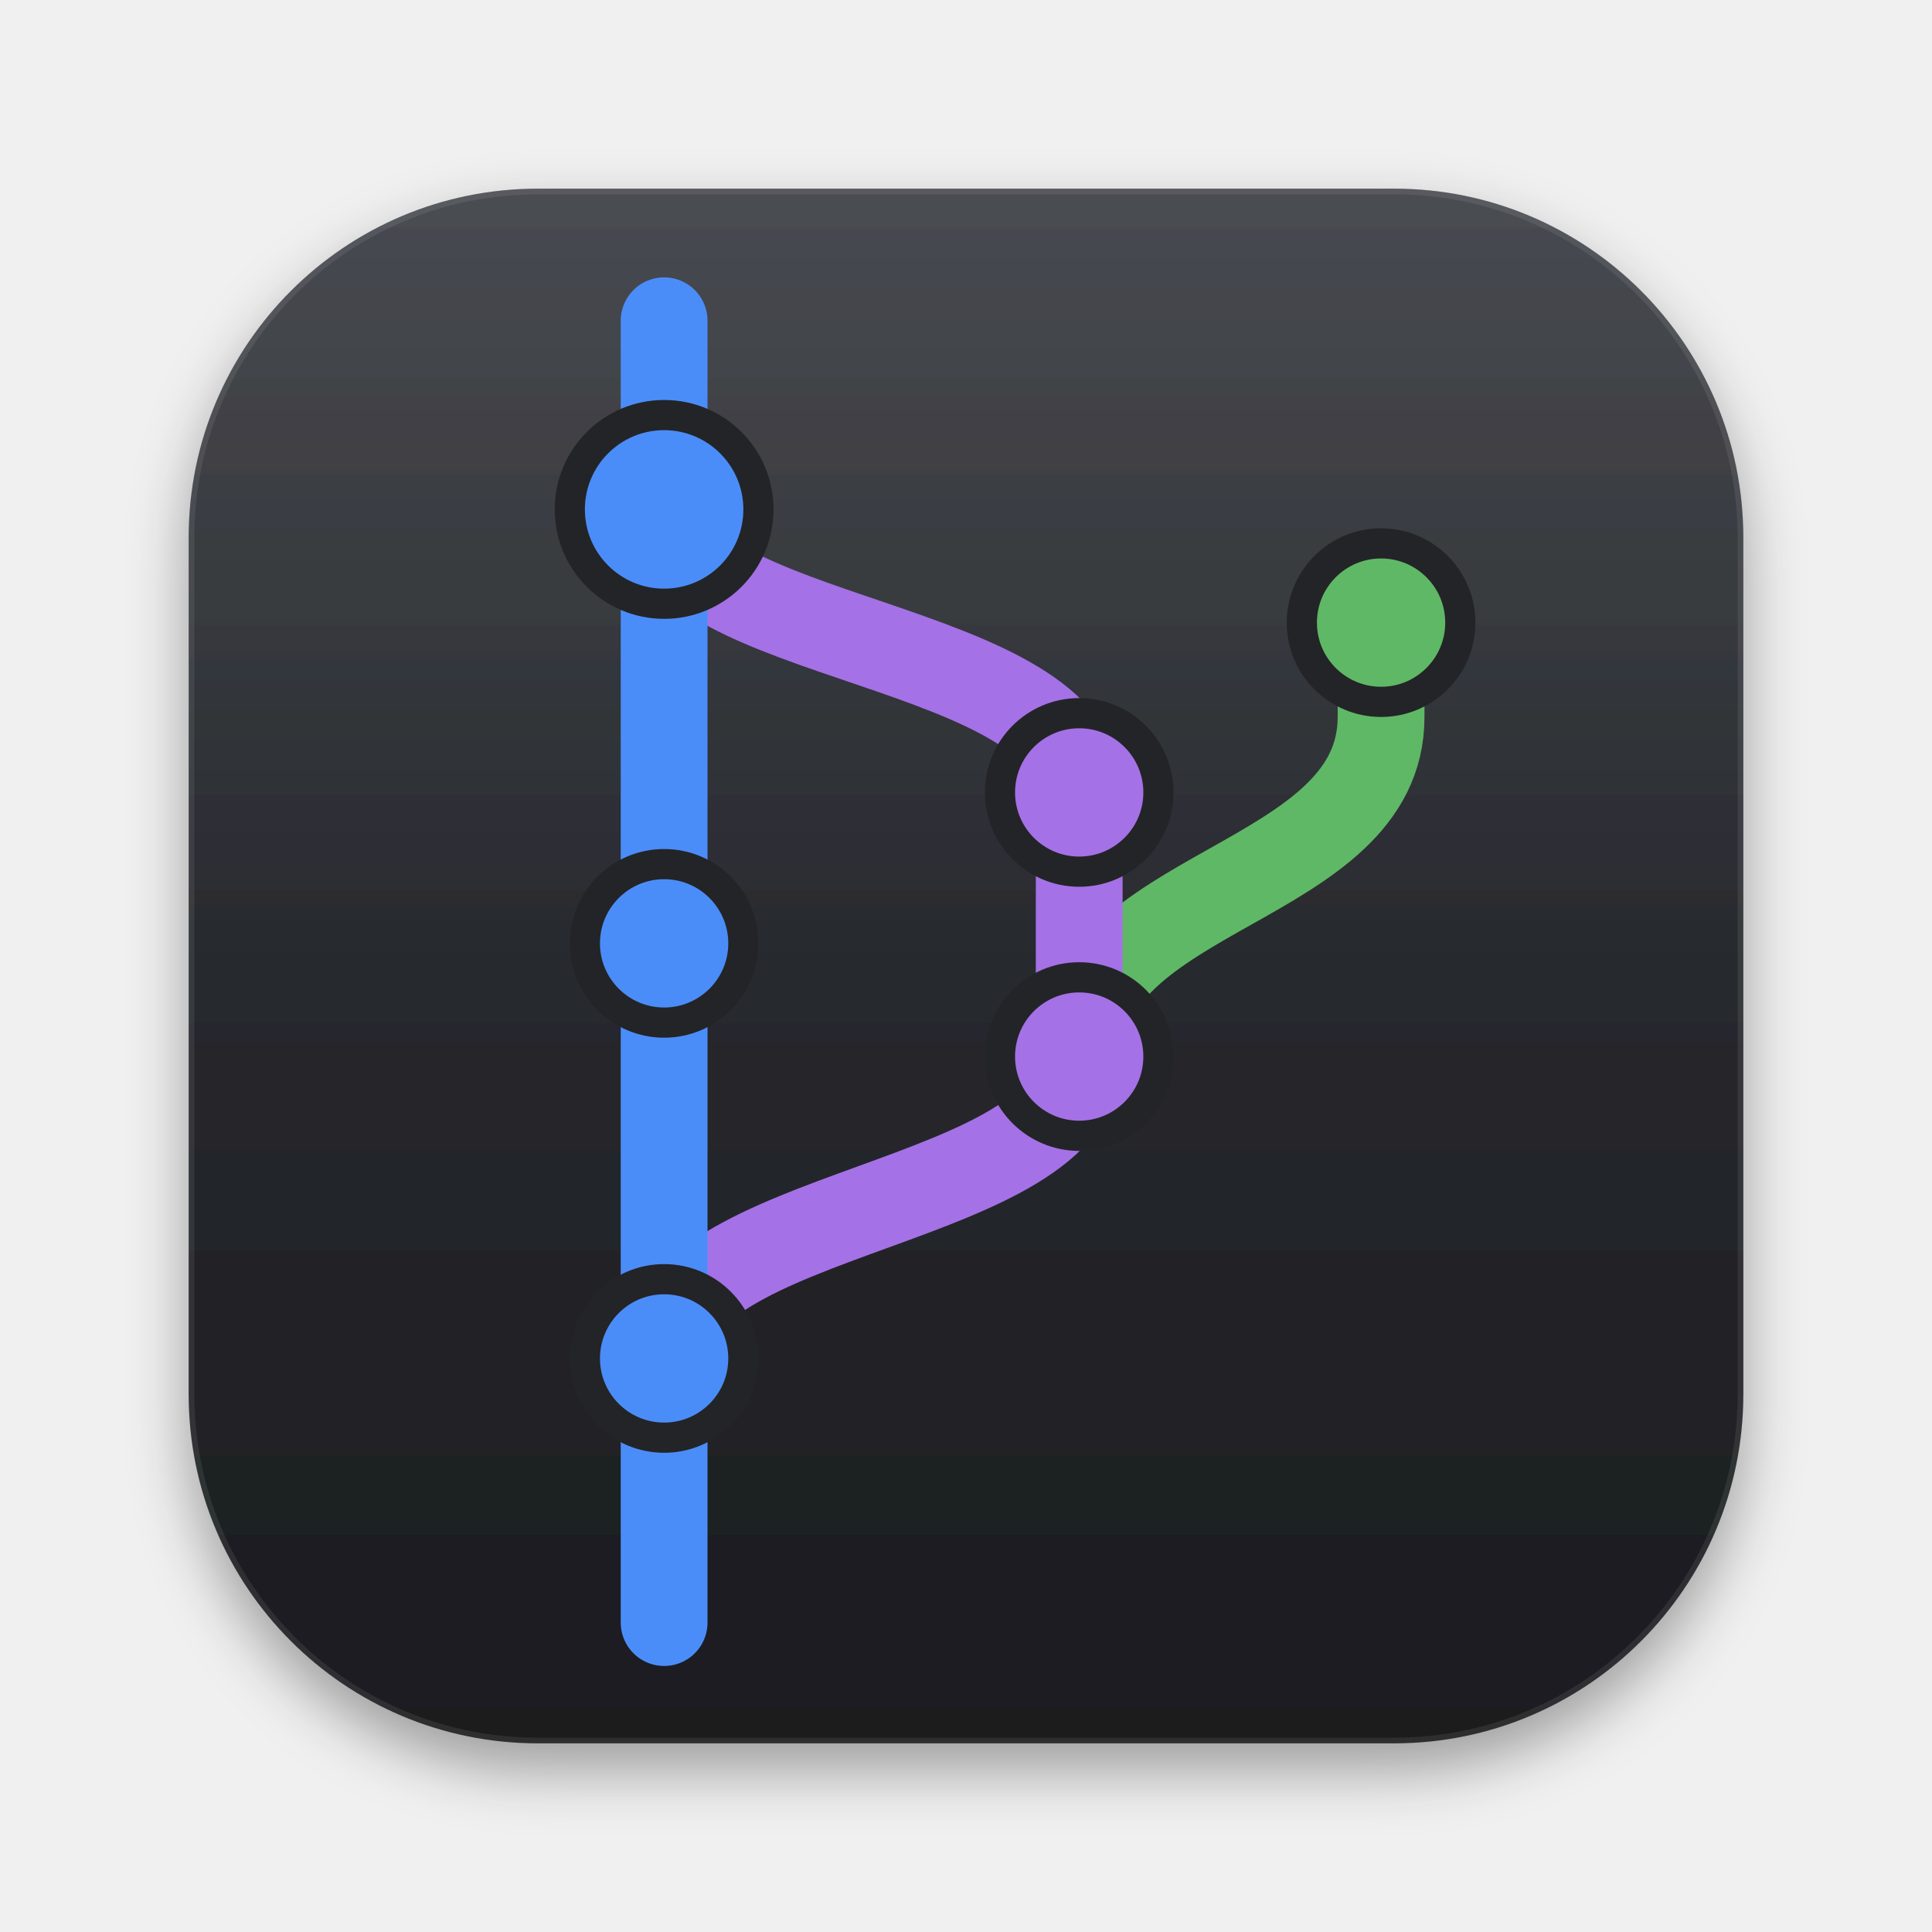
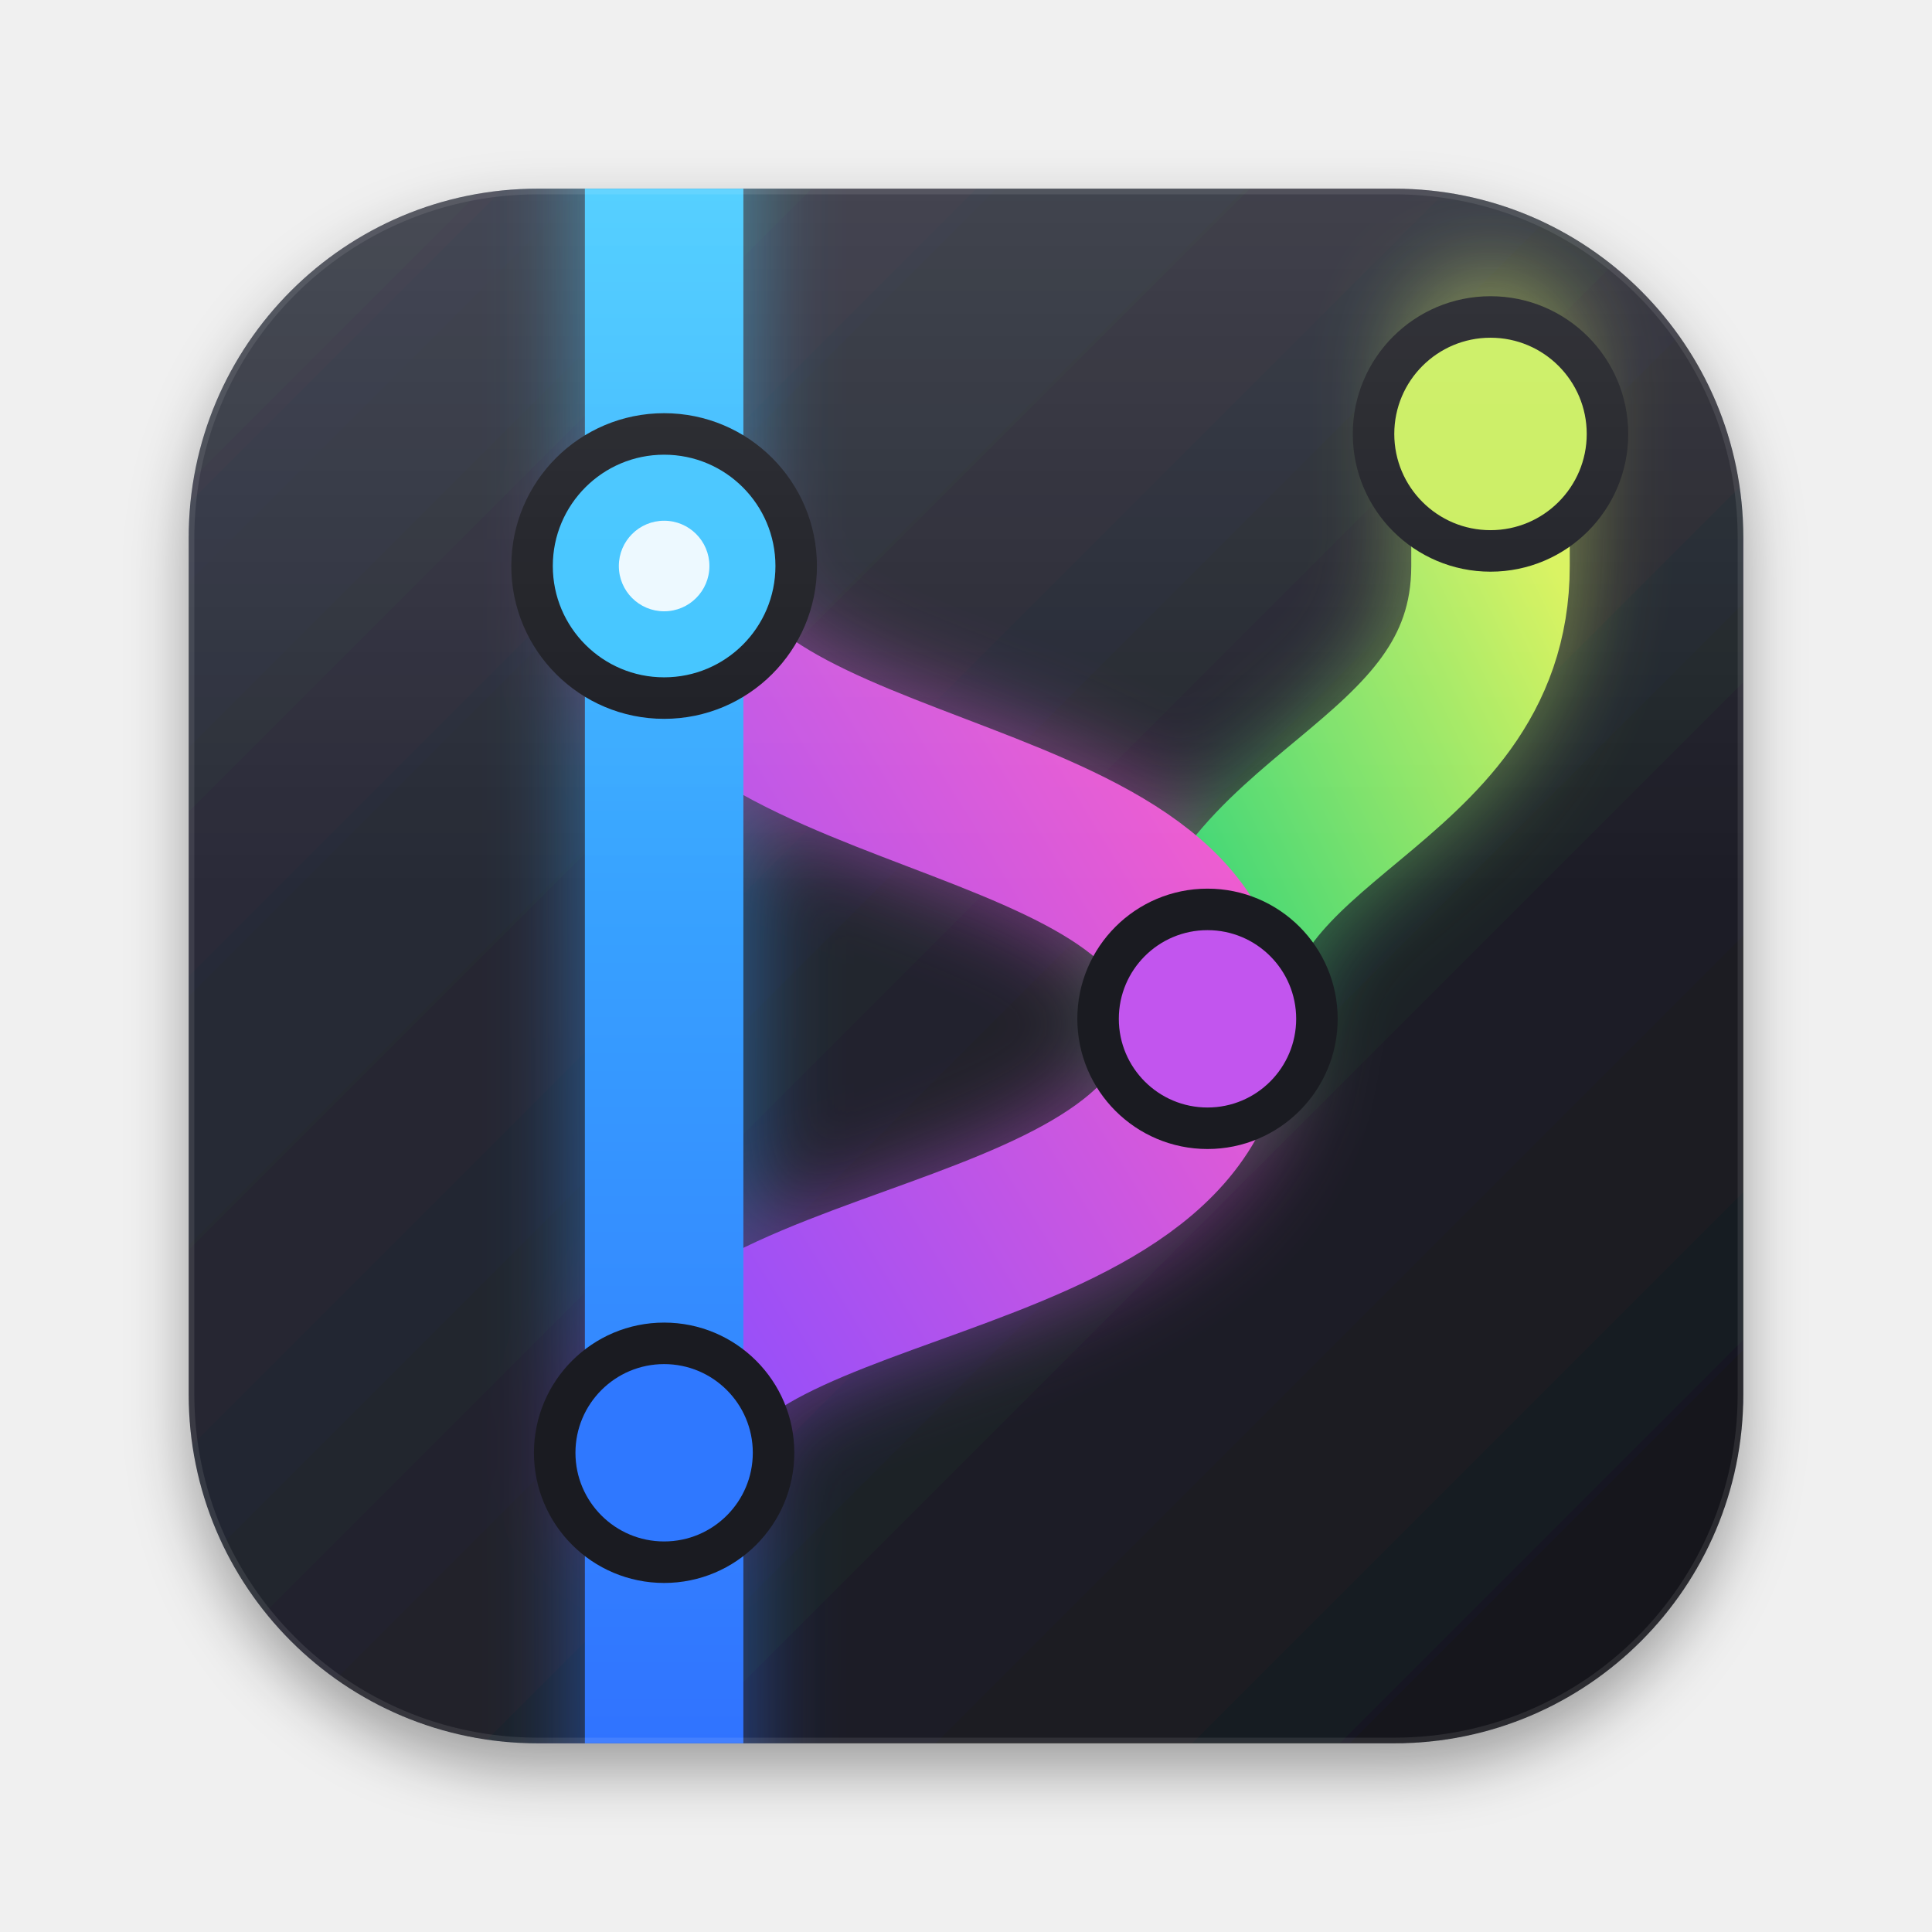
<svg xmlns="http://www.w3.org/2000/svg" viewBox="0 0 1024 1024" width="1024" height="1024">
  <defs>
-     <linearGradient id="bg" x1="0" y1="0" x2="0" y2="1">
-       <stop offset="0" stop-color="#34373D" />
-       <stop offset="1" stop-color="#1B1C1F" />
+     <linearGradient id="bg" x1="0" y1="0" x2="1" y2="1">
+       <stop offset="0" stop-color="#2F3240" />
+       <stop offset="1" stop-color="#15161B" />
    </linearGradient>
    <linearGradient id="hl" x1="0" y1="0" x2="0" y2="1">
-       <stop offset="0" stop-color="#FFFFFF" stop-opacity="0.10" />
-       <stop offset="0.5" stop-color="#FFFFFF" stop-opacity="0" />
+       <stop offset="0" stop-color="#FFFFFF" stop-opacity="0.12" />
+       <stop offset="0.45" stop-color="#FFFFFF" stop-opacity="0" />
+     </linearGradient>
+     <linearGradient id="gMain" gradientUnits="userSpaceOnUse" x1="0" y1="1000" x2="0" y2="40">
+       <stop offset="0" stop-color="#2F6BFF" />
+       <stop offset="1" stop-color="#3FD0FF" />
+     </linearGradient>
+     <linearGradient id="gFeat" x1="0" y1="1" x2="1" y2="0">
+       <stop offset="0" stop-color="#8A4DFF" />
+       <stop offset="1" stop-color="#FF5FC8" />
+     </linearGradient>
+     <linearGradient id="gTip" x1="0" y1="1" x2="1" y2="0">
+       <stop offset="0" stop-color="#2FD47A" />
+       <stop offset="1" stop-color="#D8F25A" />
    </linearGradient>
    <filter id="shadow" x="-10%" y="-10%" width="120%" height="125%">
      <feDropShadow dx="0" dy="14" stdDeviation="16" flood-color="#000" flood-opacity="0.35" />
    </filter>
+     <filter id="glow" x="-30%" y="-30%" width="160%" height="160%">
+       <feGaussianBlur stdDeviation="22" />
+     </filter>
+     <clipPath id="plate">
+       <rect x="100" y="100" width="824" height="824" rx="185" />
+     </clipPath>
  </defs>
  <g filter="url(#shadow)">
    <rect x="100" y="100" width="824" height="824" rx="185" fill="url(#bg)" />
  </g>
+   <g clip-path="url(#plate)">
+     <g fill="none" stroke-linecap="round" stroke-width="96" opacity="0.45" filter="url(#glow)">
+       <path d="M352 1000 L352 40" stroke="url(#gMain)" />
+       <path d="M352 770 C352 660 640 680 640 540 C640 410 352 430 352 300" stroke="url(#gFeat)" />
+       <path d="M640 540 C640 430 790 420 790 300 L790 190" stroke="url(#gTip)" />
+     </g>
+     <g fill="none" stroke-linecap="round" stroke-linejoin="round" stroke-width="84">
+       <path d="M640 540 C640 430 790 420 790 300 L790 230" stroke="url(#gTip)" />
+       <path d="M352 770 C352 660 640 680 640 540 C640 410 352 430 352 300" stroke="url(#gFeat)" />
+       <path d="M352 1000 L352 40" stroke="url(#gMain)" />
+     </g>
+     <g stroke="#1A1B21" stroke-width="22">
+       <circle cx="352" cy="300" r="70" fill="#3FC4FF" />
+       <circle cx="352" cy="770" r="58" fill="#2F78FF" />
+       <circle cx="640" cy="540" r="58" fill="#C255EE" />
+       <circle cx="790" cy="230" r="62" fill="#C9EE5C" />
+     </g>
+     <circle cx="352" cy="300" r="24" fill="#FFFFFF" opacity="0.9" />
+   </g>
  <rect x="100" y="100" width="824" height="824" rx="185" fill="url(#hl)" />
-   <rect x="101.5" y="101.5" width="821" height="821" rx="183.5" fill="none" stroke="#FFFFFF" stroke-opacity="0.08" stroke-width="3" />
-   <g transform="translate(-48 0)">
-     <g fill="none" stroke-linecap="round" stroke-linejoin="round" stroke-width="46">
-       <path d="M620 560 C620 470 780 470 780 380 L780 330" stroke="#5FB865" />
-       <path d="M400 720 C400 640 620 640 620 560 L620 420 C620 340 400 340 400 270" stroke="#A571E6" />
-       <path d="M400 860 L400 170" stroke="#4B8DF8" />
-     </g>
-     <g stroke="#232427" stroke-width="16">
-       <circle cx="400" cy="270" r="50" fill="#4B8DF8" />
-       <circle cx="400" cy="500" r="42" fill="#4B8DF8" />
-       <circle cx="400" cy="720" r="42" fill="#4B8DF8" />
-       <circle cx="620" cy="560" r="42" fill="#A571E6" />
-       <circle cx="620" cy="420" r="42" fill="#A571E6" />
-       <circle cx="780" cy="330" r="42" fill="#5FB865" />
-     </g>
-   </g>
+   <rect x="101.5" y="101.5" width="821" height="821" rx="183.5" fill="none" stroke="#FFFFFF" stroke-opacity="0.09" stroke-width="3" />
</svg>
